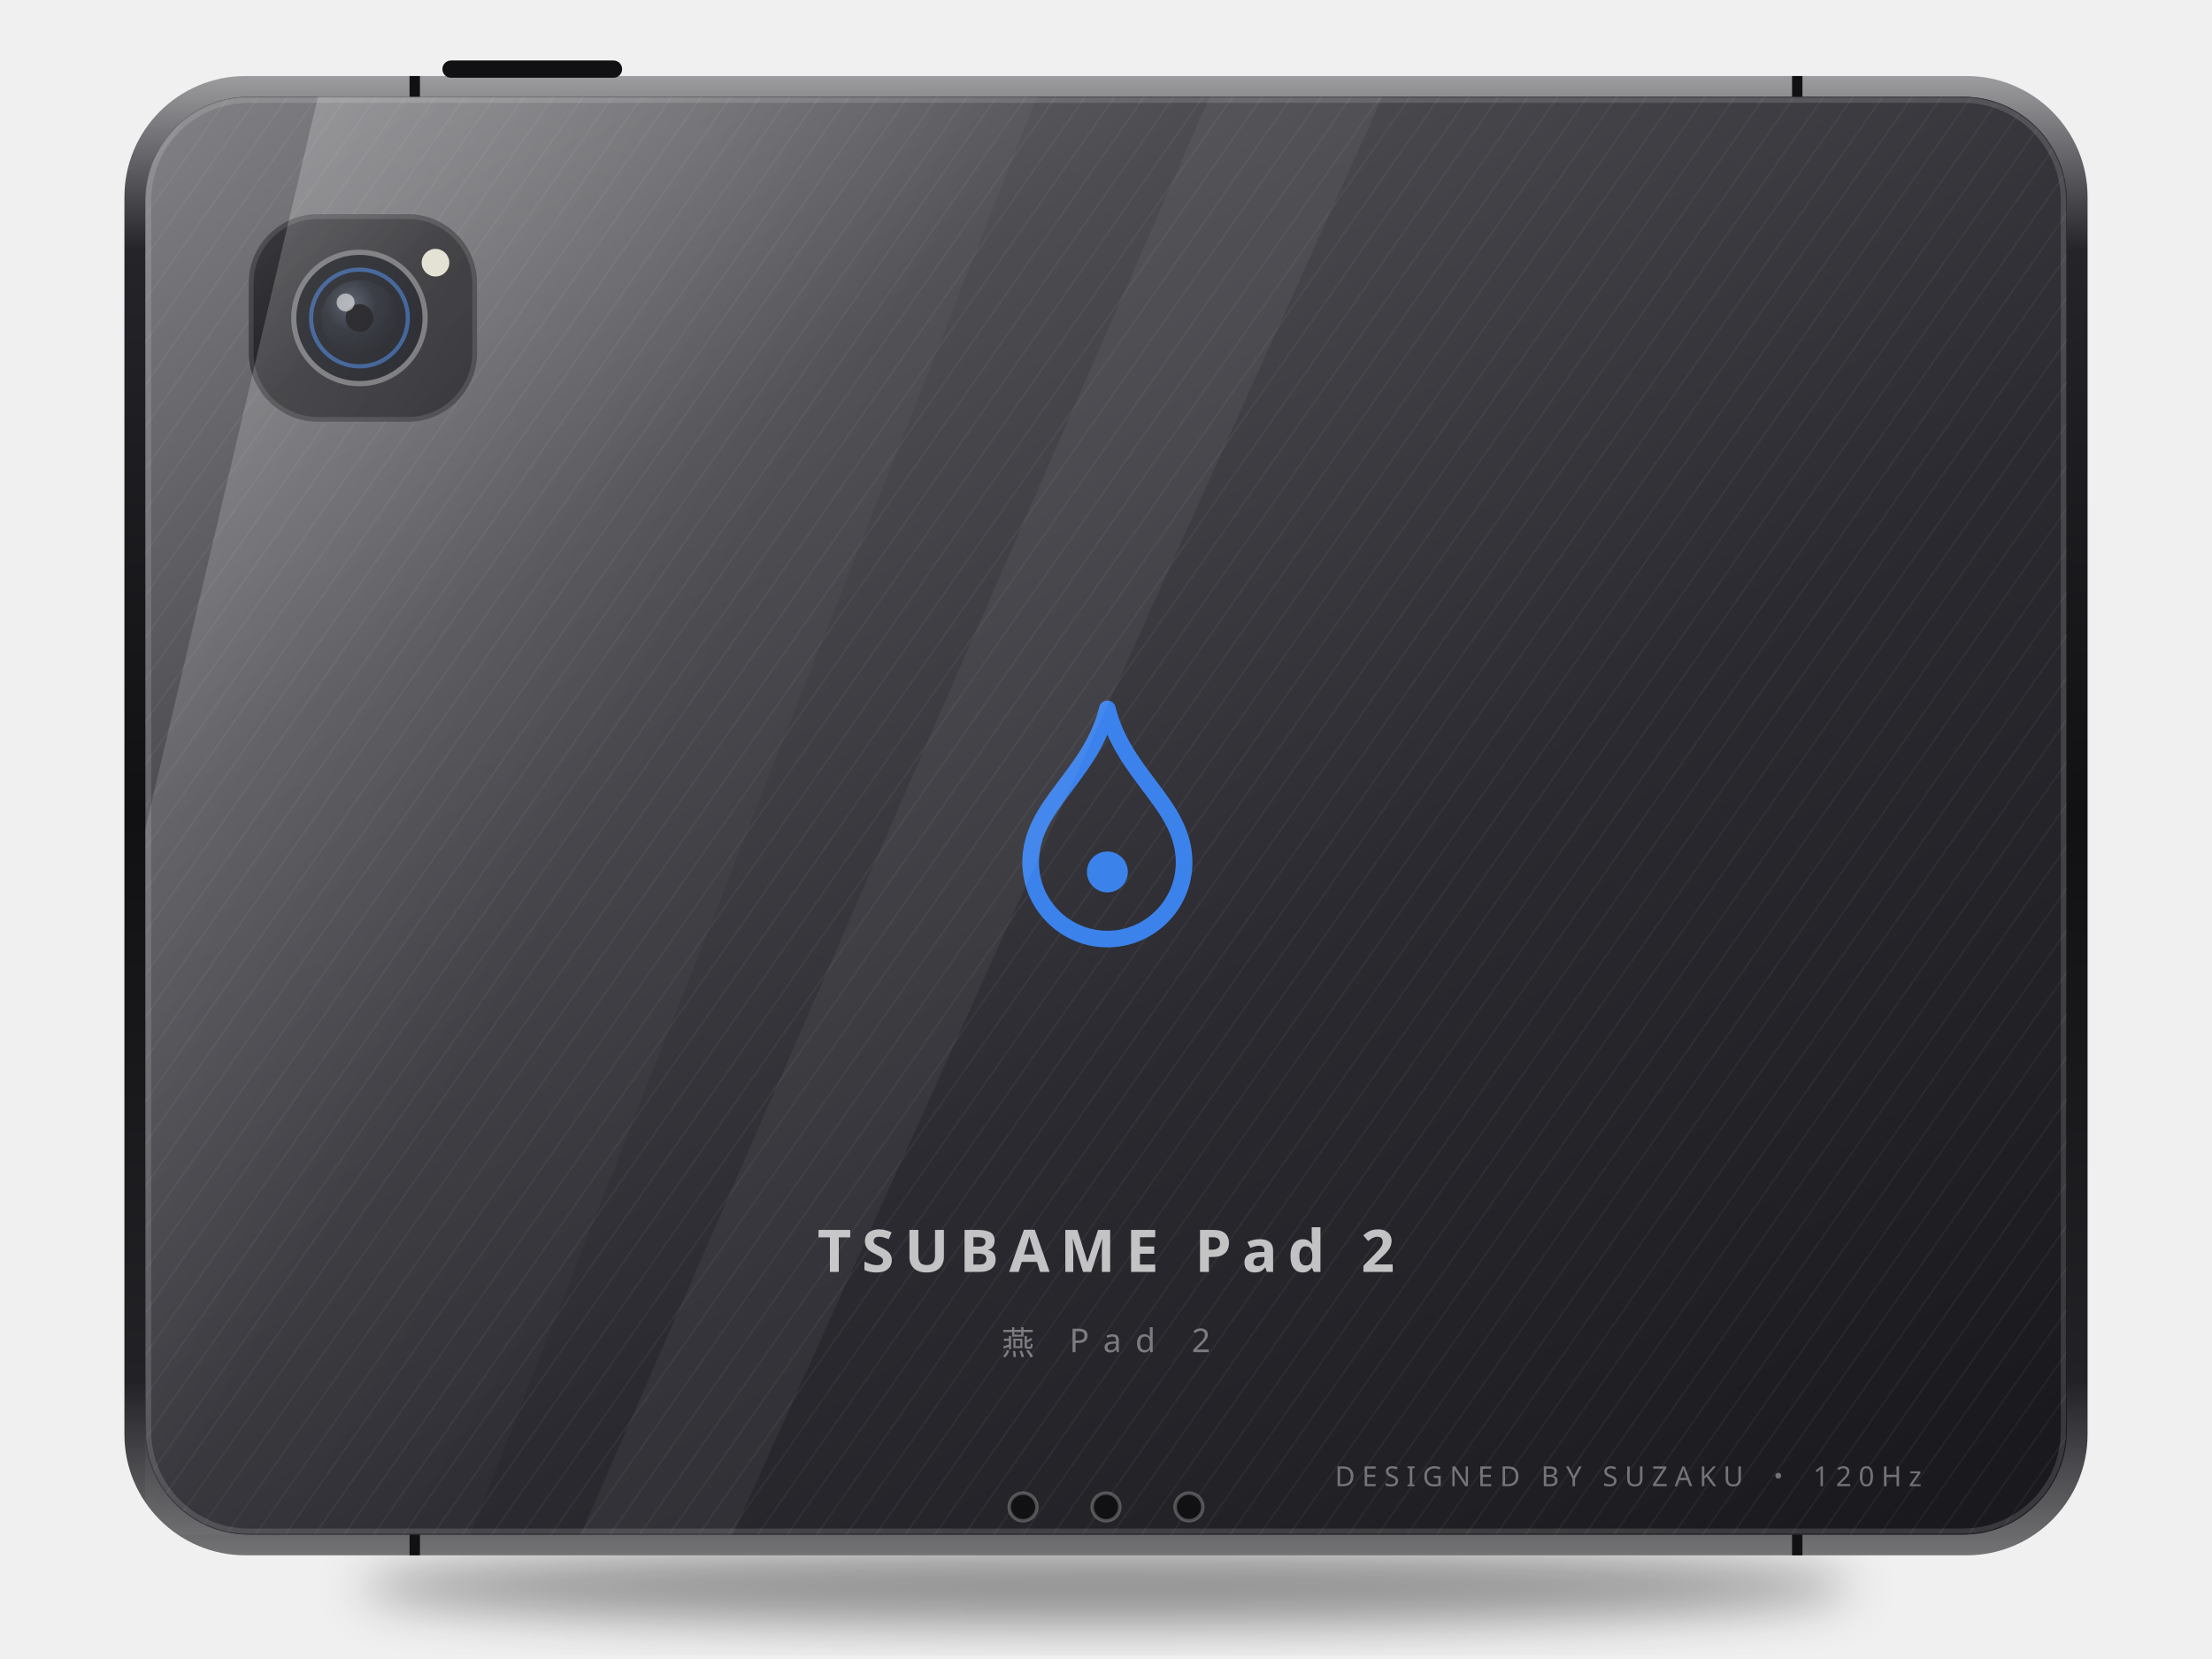
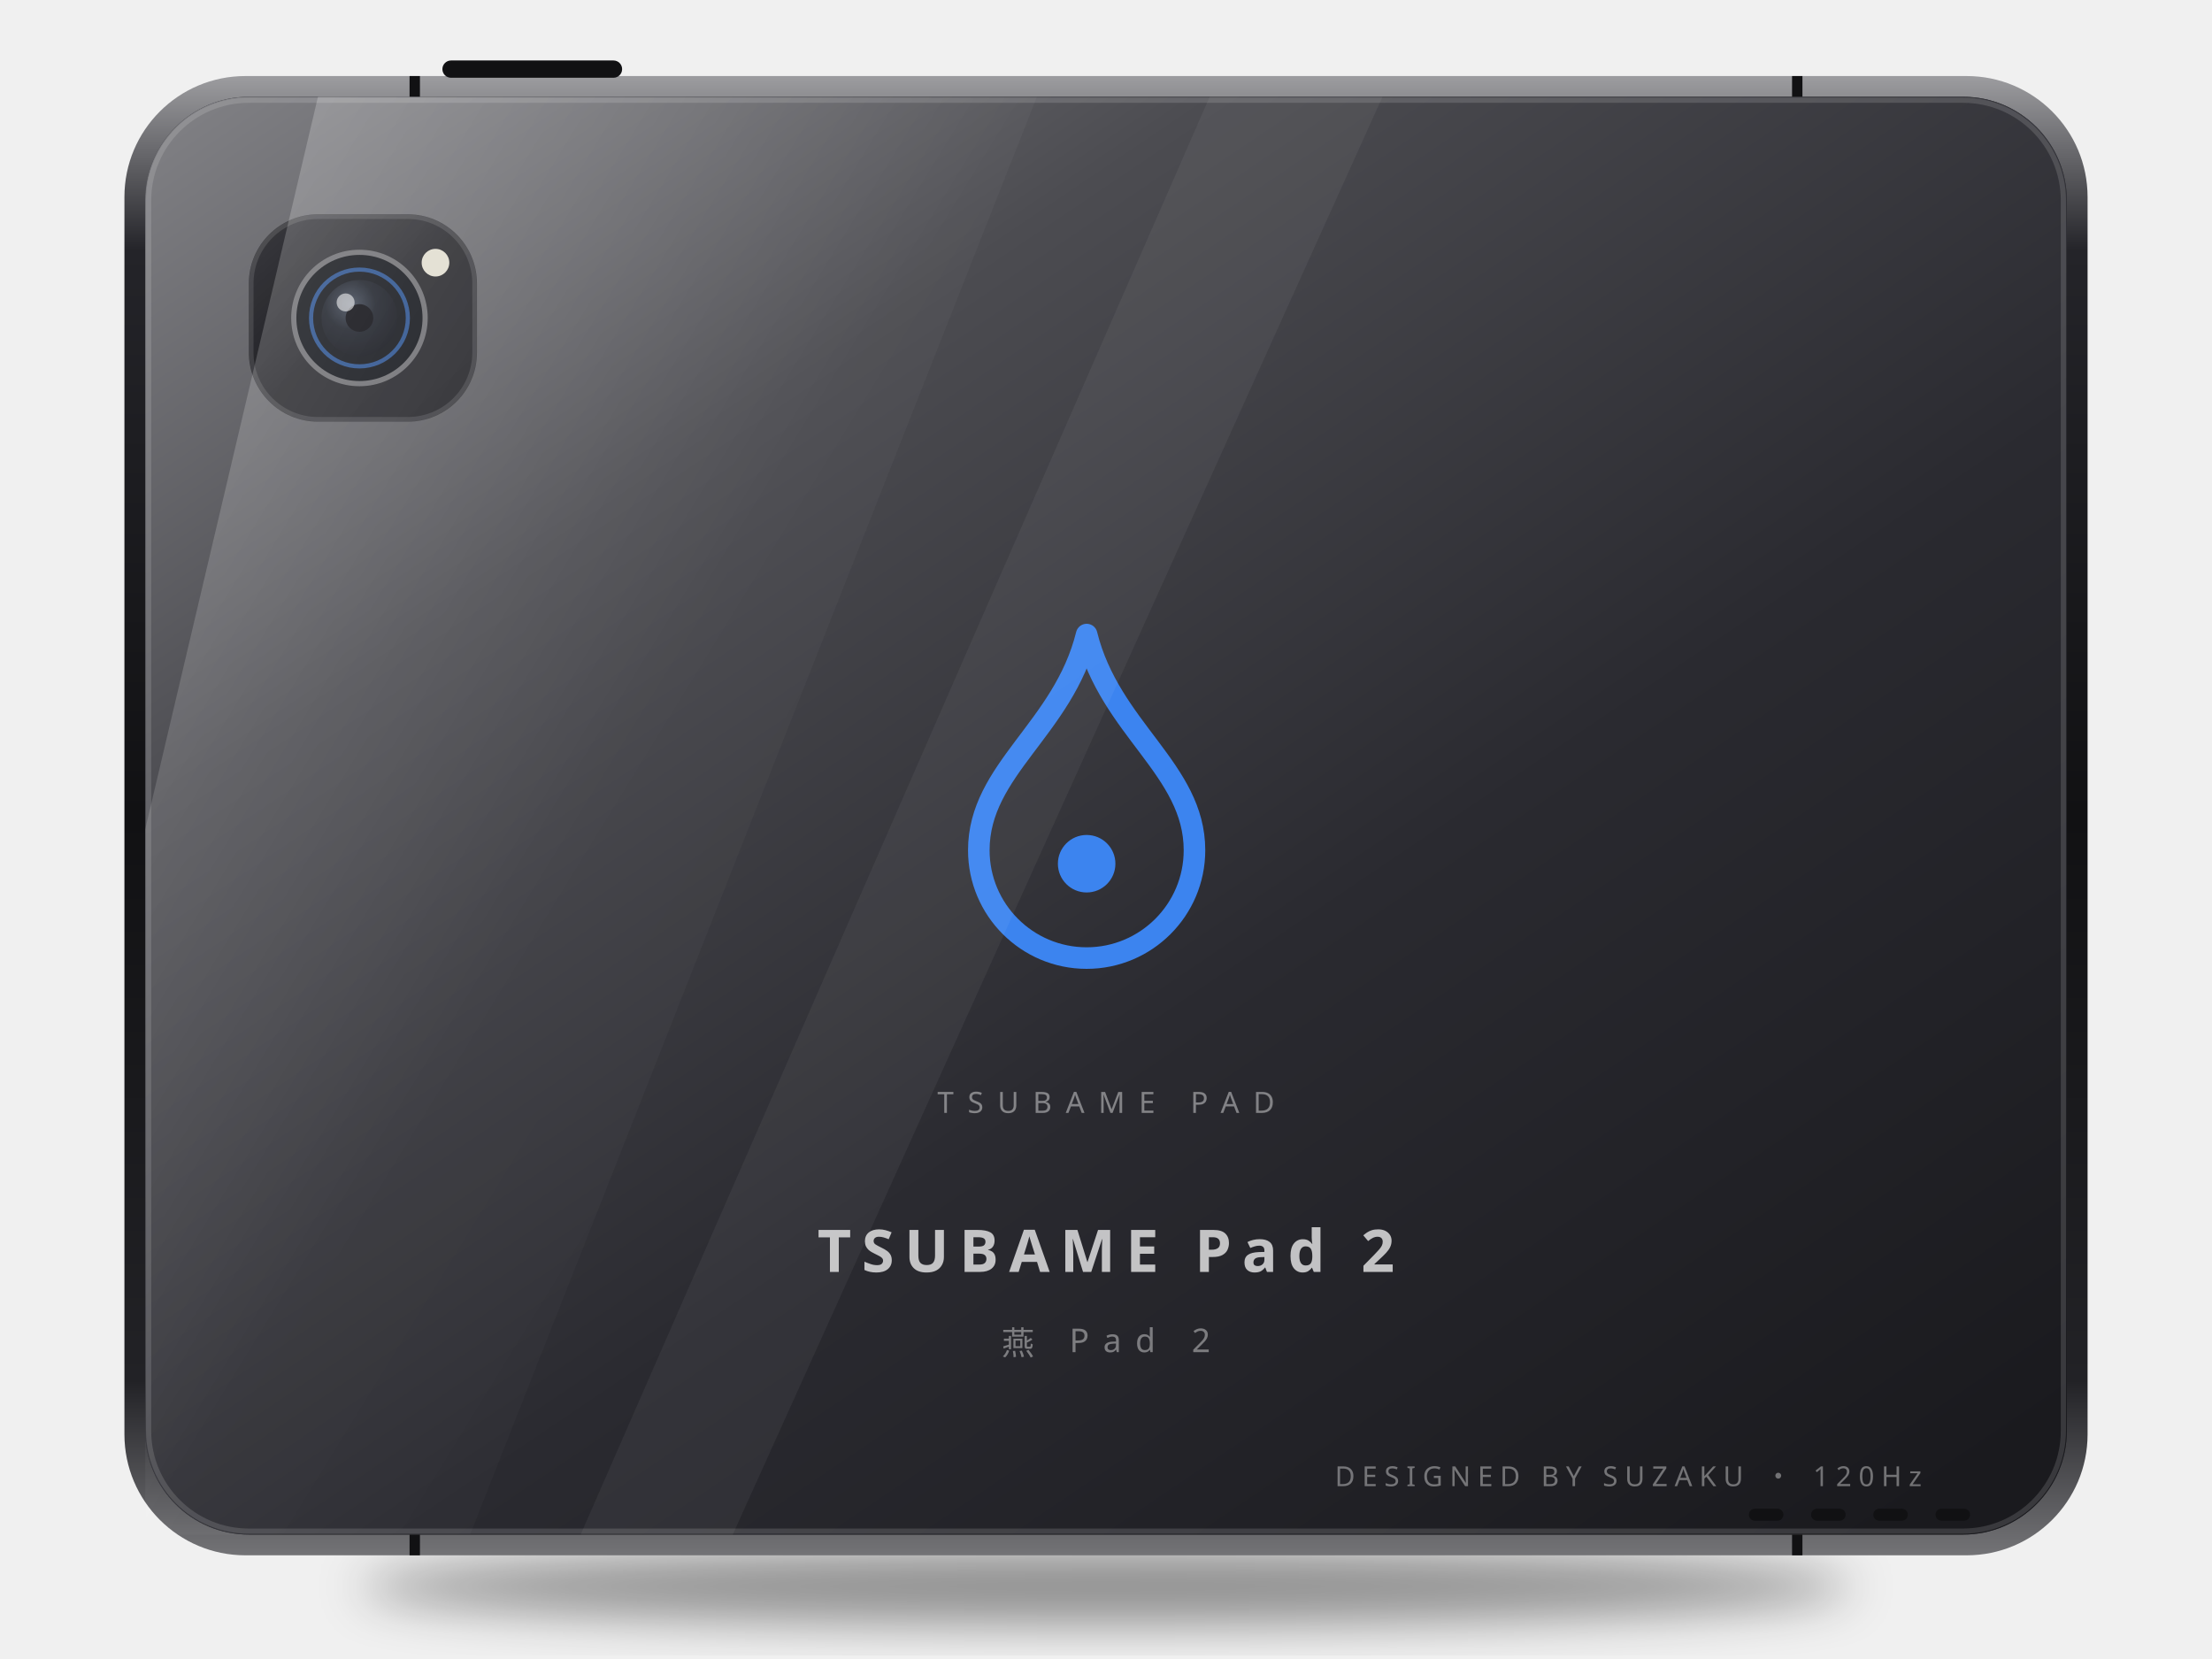
<svg xmlns="http://www.w3.org/2000/svg" viewBox="0 0 640 480" role="img" aria-label="TSUBAME Pad 2">
  <defs>
    <linearGradient id="bodytpad21" x1="0" y1="0" x2="0.9" y2="1">
      <stop offset="0" stop-color="#838387" />
      <stop offset="0.28" stop-color="#4c4c51" />
      <stop offset="0.62" stop-color="#2a2a30" />
      <stop offset="1" stop-color="#1a1a1e" />
    </linearGradient>
    <linearGradient id="frametpad21" x1="0" y1="0" x2="0" y2="1">
      <stop offset="0" stop-color="#9f9fa2" />
      <stop offset="0.12" stop-color="#242429" />
      <stop offset="0.5" stop-color="#111113" />
      <stop offset="0.88" stop-color="#222226" />
      <stop offset="1" stop-color="#757578" />
    </linearGradient>
    <radialGradient id="lenstpad21" cx="0.38" cy="0.32" r="0.95">
      <stop offset="0" stop-color="#3c4454" />
      <stop offset="0.35" stop-color="#141821" />
      <stop offset="1" stop-color="#04040a" />
    </radialGradient>
    <linearGradient id="sheentpad21" x1="0" y1="0" x2="1" y2="1">
      <stop offset="0" stop-color="#ffffff" stop-opacity="0.26" />
      <stop offset="0.5" stop-color="#ffffff" stop-opacity="0.03" />
      <stop offset="1" stop-color="#ffffff" stop-opacity="0" />
    </linearGradient>
-     <pattern id="textpad21" width="7" height="7" patternUnits="userSpaceOnUse" patternTransform="rotate(35)">
-       <path d="M0 0 V7" stroke="#ffffff" stroke-opacity="0.045" stroke-width="1" />
+     <pattern id="textpad21" width="10" height="10" patternUnits="userSpaceOnUse">
+       <path d="M0 0" stroke="none" />
    </pattern>
    <filter id="softtpad21" x="-40%" y="-40%" width="180%" height="180%">
      <feGaussianBlur stdDeviation="7" />
    </filter>
  </defs>
  <ellipse cx="320" cy="459" rx="216" ry="11" fill="#000000" opacity="0.4" filter="url(#softtpad21)" />
  <rect x="36" y="22" width="568" height="428" rx="35" fill="url(#frametpad21)" />
  <rect x="42" y="28" width="556" height="416" rx="30" fill="#2a2a30" />
  <rect x="42" y="28" width="556" height="416" rx="30" fill="url(#bodytpad21)" />
  <rect x="42" y="28" width="556" height="416" rx="30" fill="url(#textpad21)" />
  <rect x="43" y="29" width="554" height="414" rx="29" fill="none" stroke="#ffffff" stroke-opacity="0.14" stroke-width="1.5" />
  <path d="M120 22 v6 M520 22 v6 M120 444 v6 M520 444 v6" stroke="#111113" stroke-width="3" />
  <rect x="72" y="62" width="66" height="60" rx="20" fill="#1d1d22" />
  <rect x="72" y="62" width="66" height="60" rx="20" fill="url(#sheentpad21)" opacity="0.5" />
  <rect x="72.7" y="62.7" width="64.6" height="58.6" rx="19.3" fill="none" stroke="#ffffff" stroke-opacity="0.12" stroke-width="1.3" />
-   <circle cx="126" cy="76" r="4" fill="#f4efdf" opacity="0.9" />
  <circle cx="104" cy="92" r="19" fill="#0b0d13" stroke="#6a6a6e" stroke-width="1.5" />
  <circle cx="104" cy="92" r="14" fill="none" stroke="#3d8bff" stroke-opacity="0.5" stroke-width="1.2" />
  <circle cx="104" cy="92" r="11" fill="url(#lenstpad21)" />
  <circle cx="104" cy="92" r="4" fill="#04040a" />
  <circle cx="100" cy="87.5" r="2.6" fill="#ffffff" opacity="0.55" />
-   <g transform="translate(276 194) scale(1.85)" opacity="0.9">
-     <path d="M24 6 C21.4 16.5 12 21 12 30 a12 12 0 0 0 24 0 C36 21 26.6 16.5 24 6 Z" fill="none" stroke="#3d8bff" stroke-width="2.6" stroke-linejoin="round" />
+   <circle cx="126" cy="76" r="4" fill="#f4efdf" opacity="0.9" />
+   <g transform="translate(252 168) scale(2.6)" opacity="0.92">
+     <path d="M24 6 C21.4 16.5 12 21 12 30 a12 12 0 0 0 24 0 C36 21 26.6 16.5 24 6 Z" fill="none" stroke="#3d8bff" stroke-width="2.4" stroke-linejoin="round" />
    <circle cx="24" cy="31.5" r="3.2" fill="#3d8bff" />
  </g>
-   <circle cx="296" cy="436" r="4" fill="#111113" stroke="#ffffff" stroke-opacity="0.25" stroke-width="1" />
-   <circle cx="320" cy="436" r="4" fill="#111113" stroke="#ffffff" stroke-opacity="0.25" stroke-width="1" />
-   <circle cx="344" cy="436" r="4" fill="#111113" stroke="#ffffff" stroke-opacity="0.25" stroke-width="1" />
+   <text x="320" y="322" font-family="'Noto Sans JP',sans-serif" font-size="8.5" fill="#ffffff" opacity="0.42" text-anchor="middle" letter-spacing="4">TSUBAME PAD</text>
+   <rect x="560" y="436.5" width="10" height="3.5" rx="1.75" fill="#111113" />
+   <rect x="542" y="436.5" width="10" height="3.5" rx="1.75" fill="#111113" />
+   <rect x="524" y="436.5" width="10" height="3.5" rx="1.75" fill="#111113" />
+   <rect x="506" y="436.5" width="10" height="3.5" rx="1.75" fill="#111113" />
  <text x="320" y="368" font-family="'Noto Sans JP',sans-serif" font-size="17" font-weight="800" fill="#ffffff" opacity="0.72" text-anchor="middle" letter-spacing="3">TSUBAME Pad 2</text>
  <text x="320" y="392" font-family="'Noto Sans JP',sans-serif" font-size="9.5" fill="#ffffff" opacity="0.4" text-anchor="middle" letter-spacing="4">燕 Pad 2</text>
  <text x="556" y="430" font-family="'Noto Sans JP',sans-serif" font-size="8" fill="#ffffff" opacity="0.38" text-anchor="end" letter-spacing="2">DESIGNED BY SUZAKU ・ 120Hz</text>
  <path d="M92 28 L300 28 L136 444 L42 444 L42 240 Z" fill="url(#sheentpad21)" />
  <path d="M350 28 L400 28 L212 444 L168 444 Z" fill="#ffffff" opacity="0.05" />
  <rect x="128" y="17.5" width="52" height="5" rx="2.5" fill="#111113" />
</svg>
